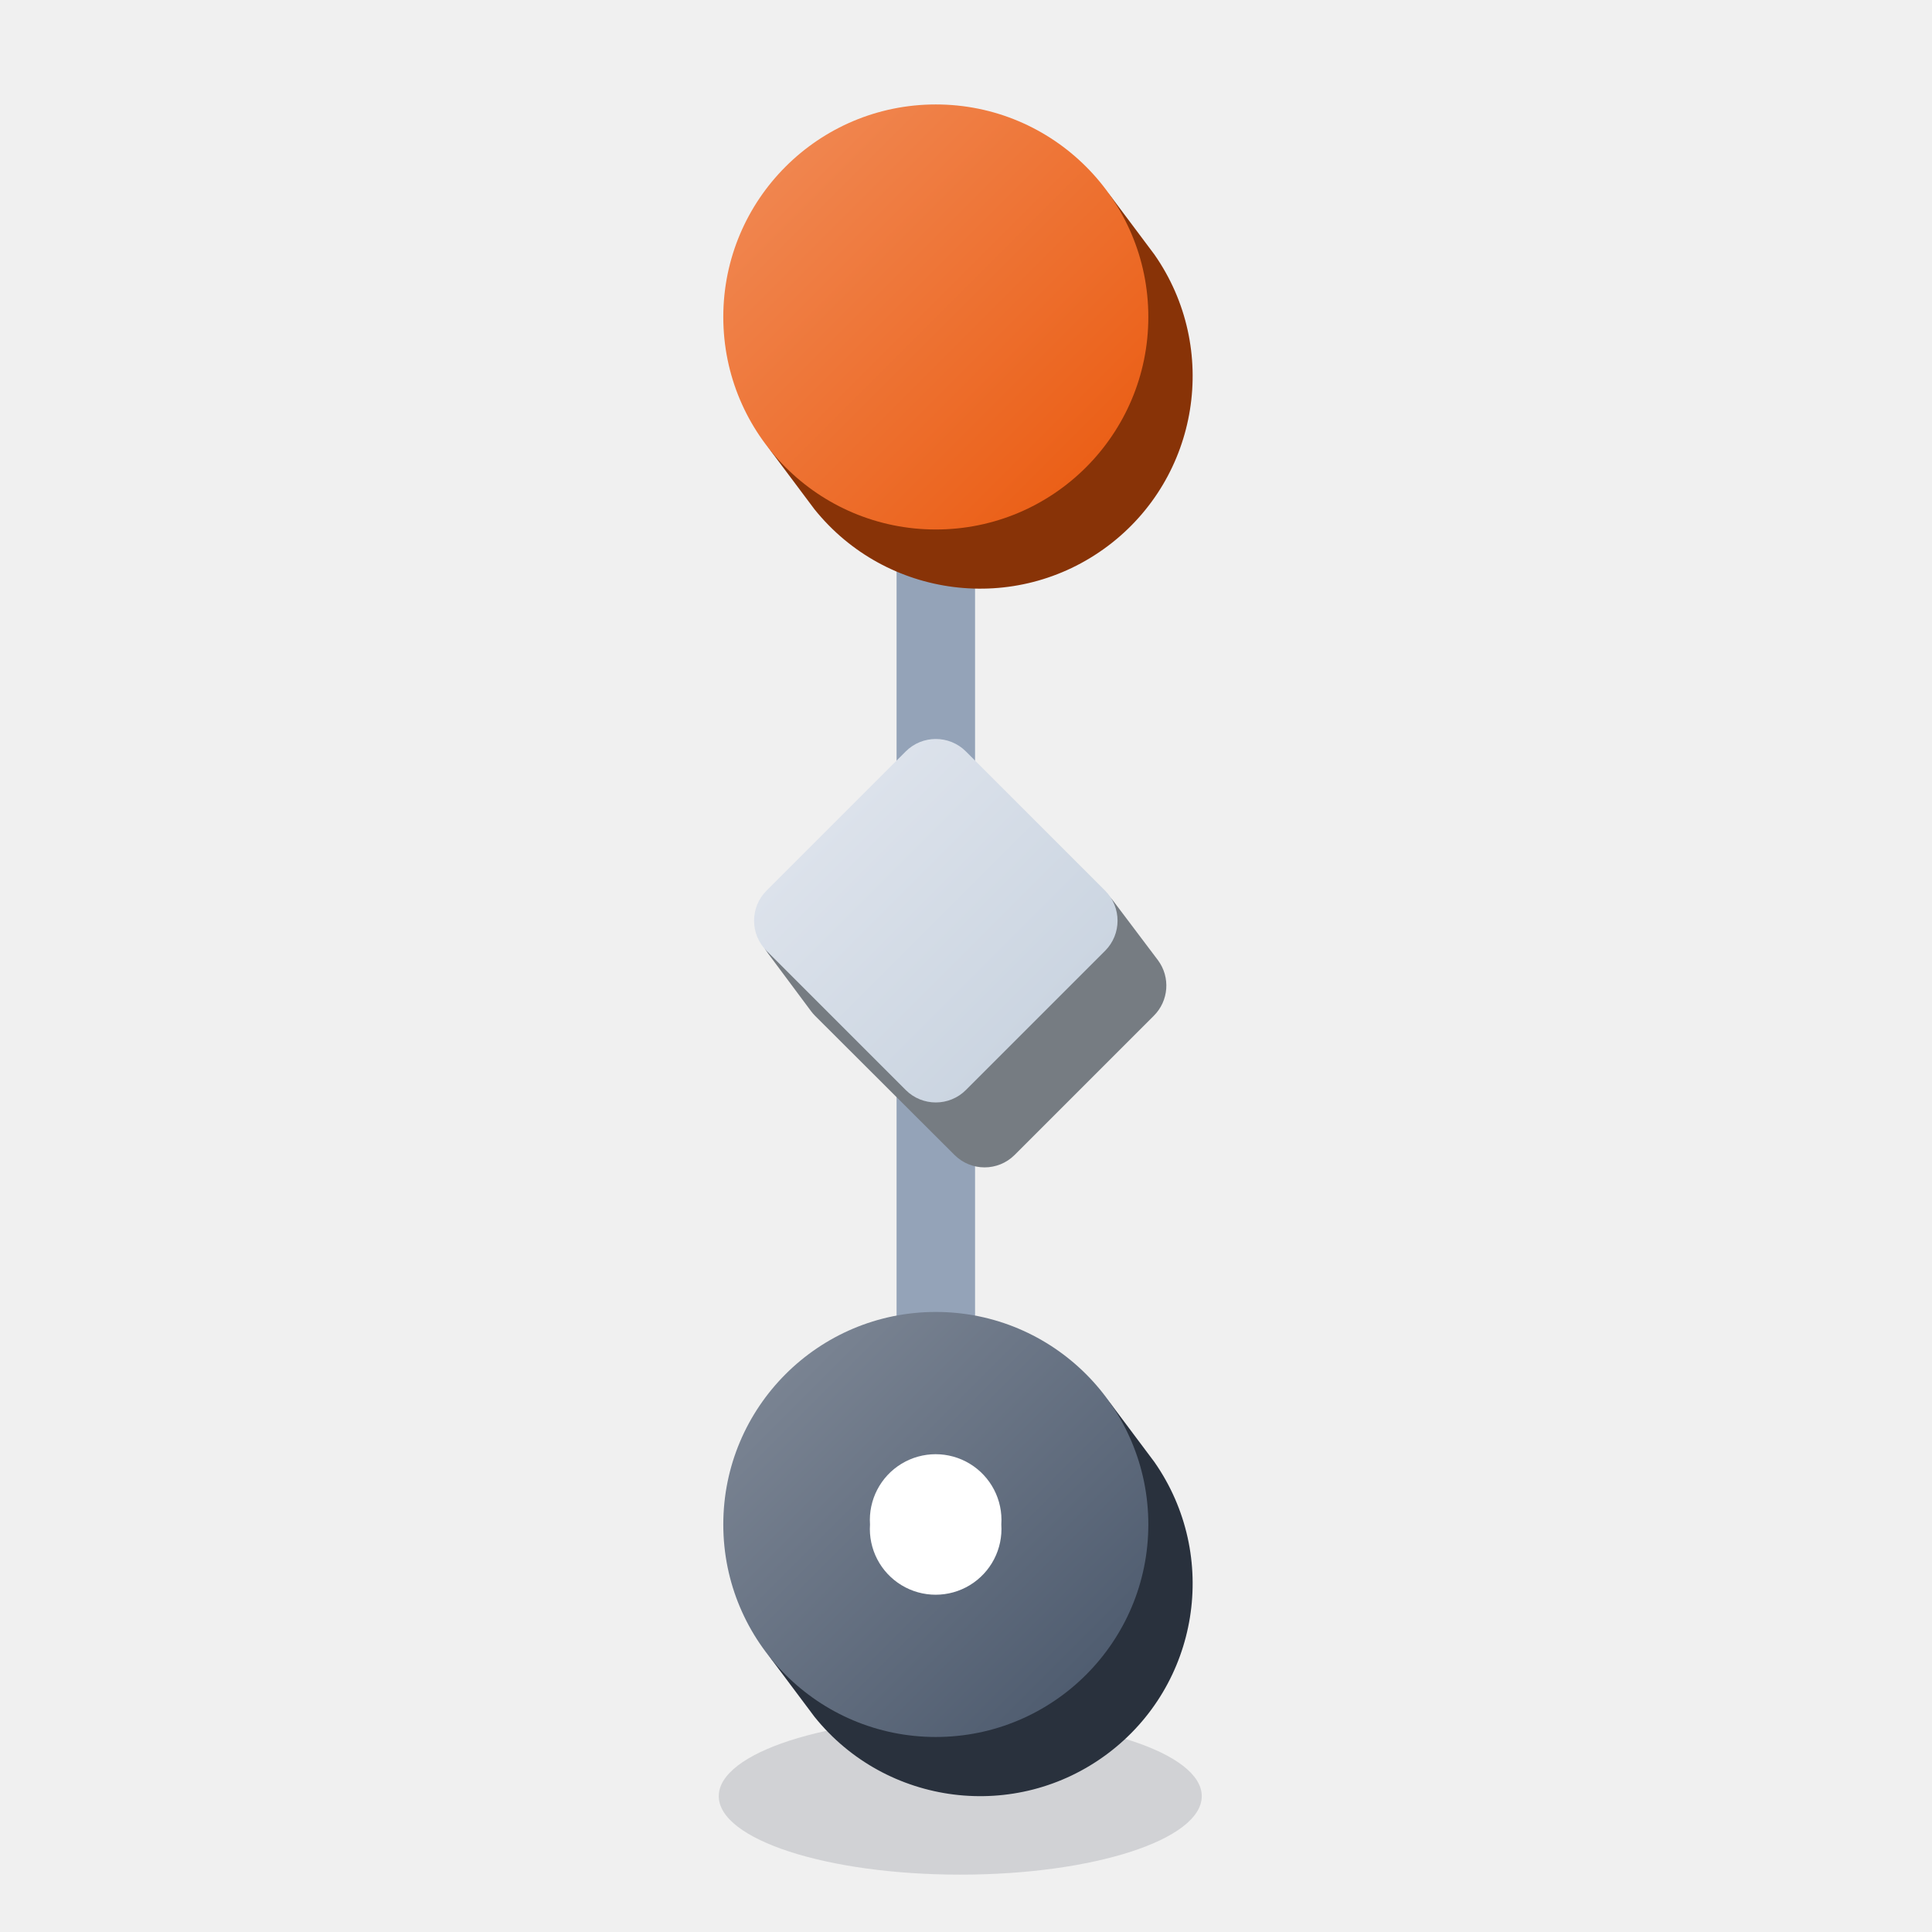
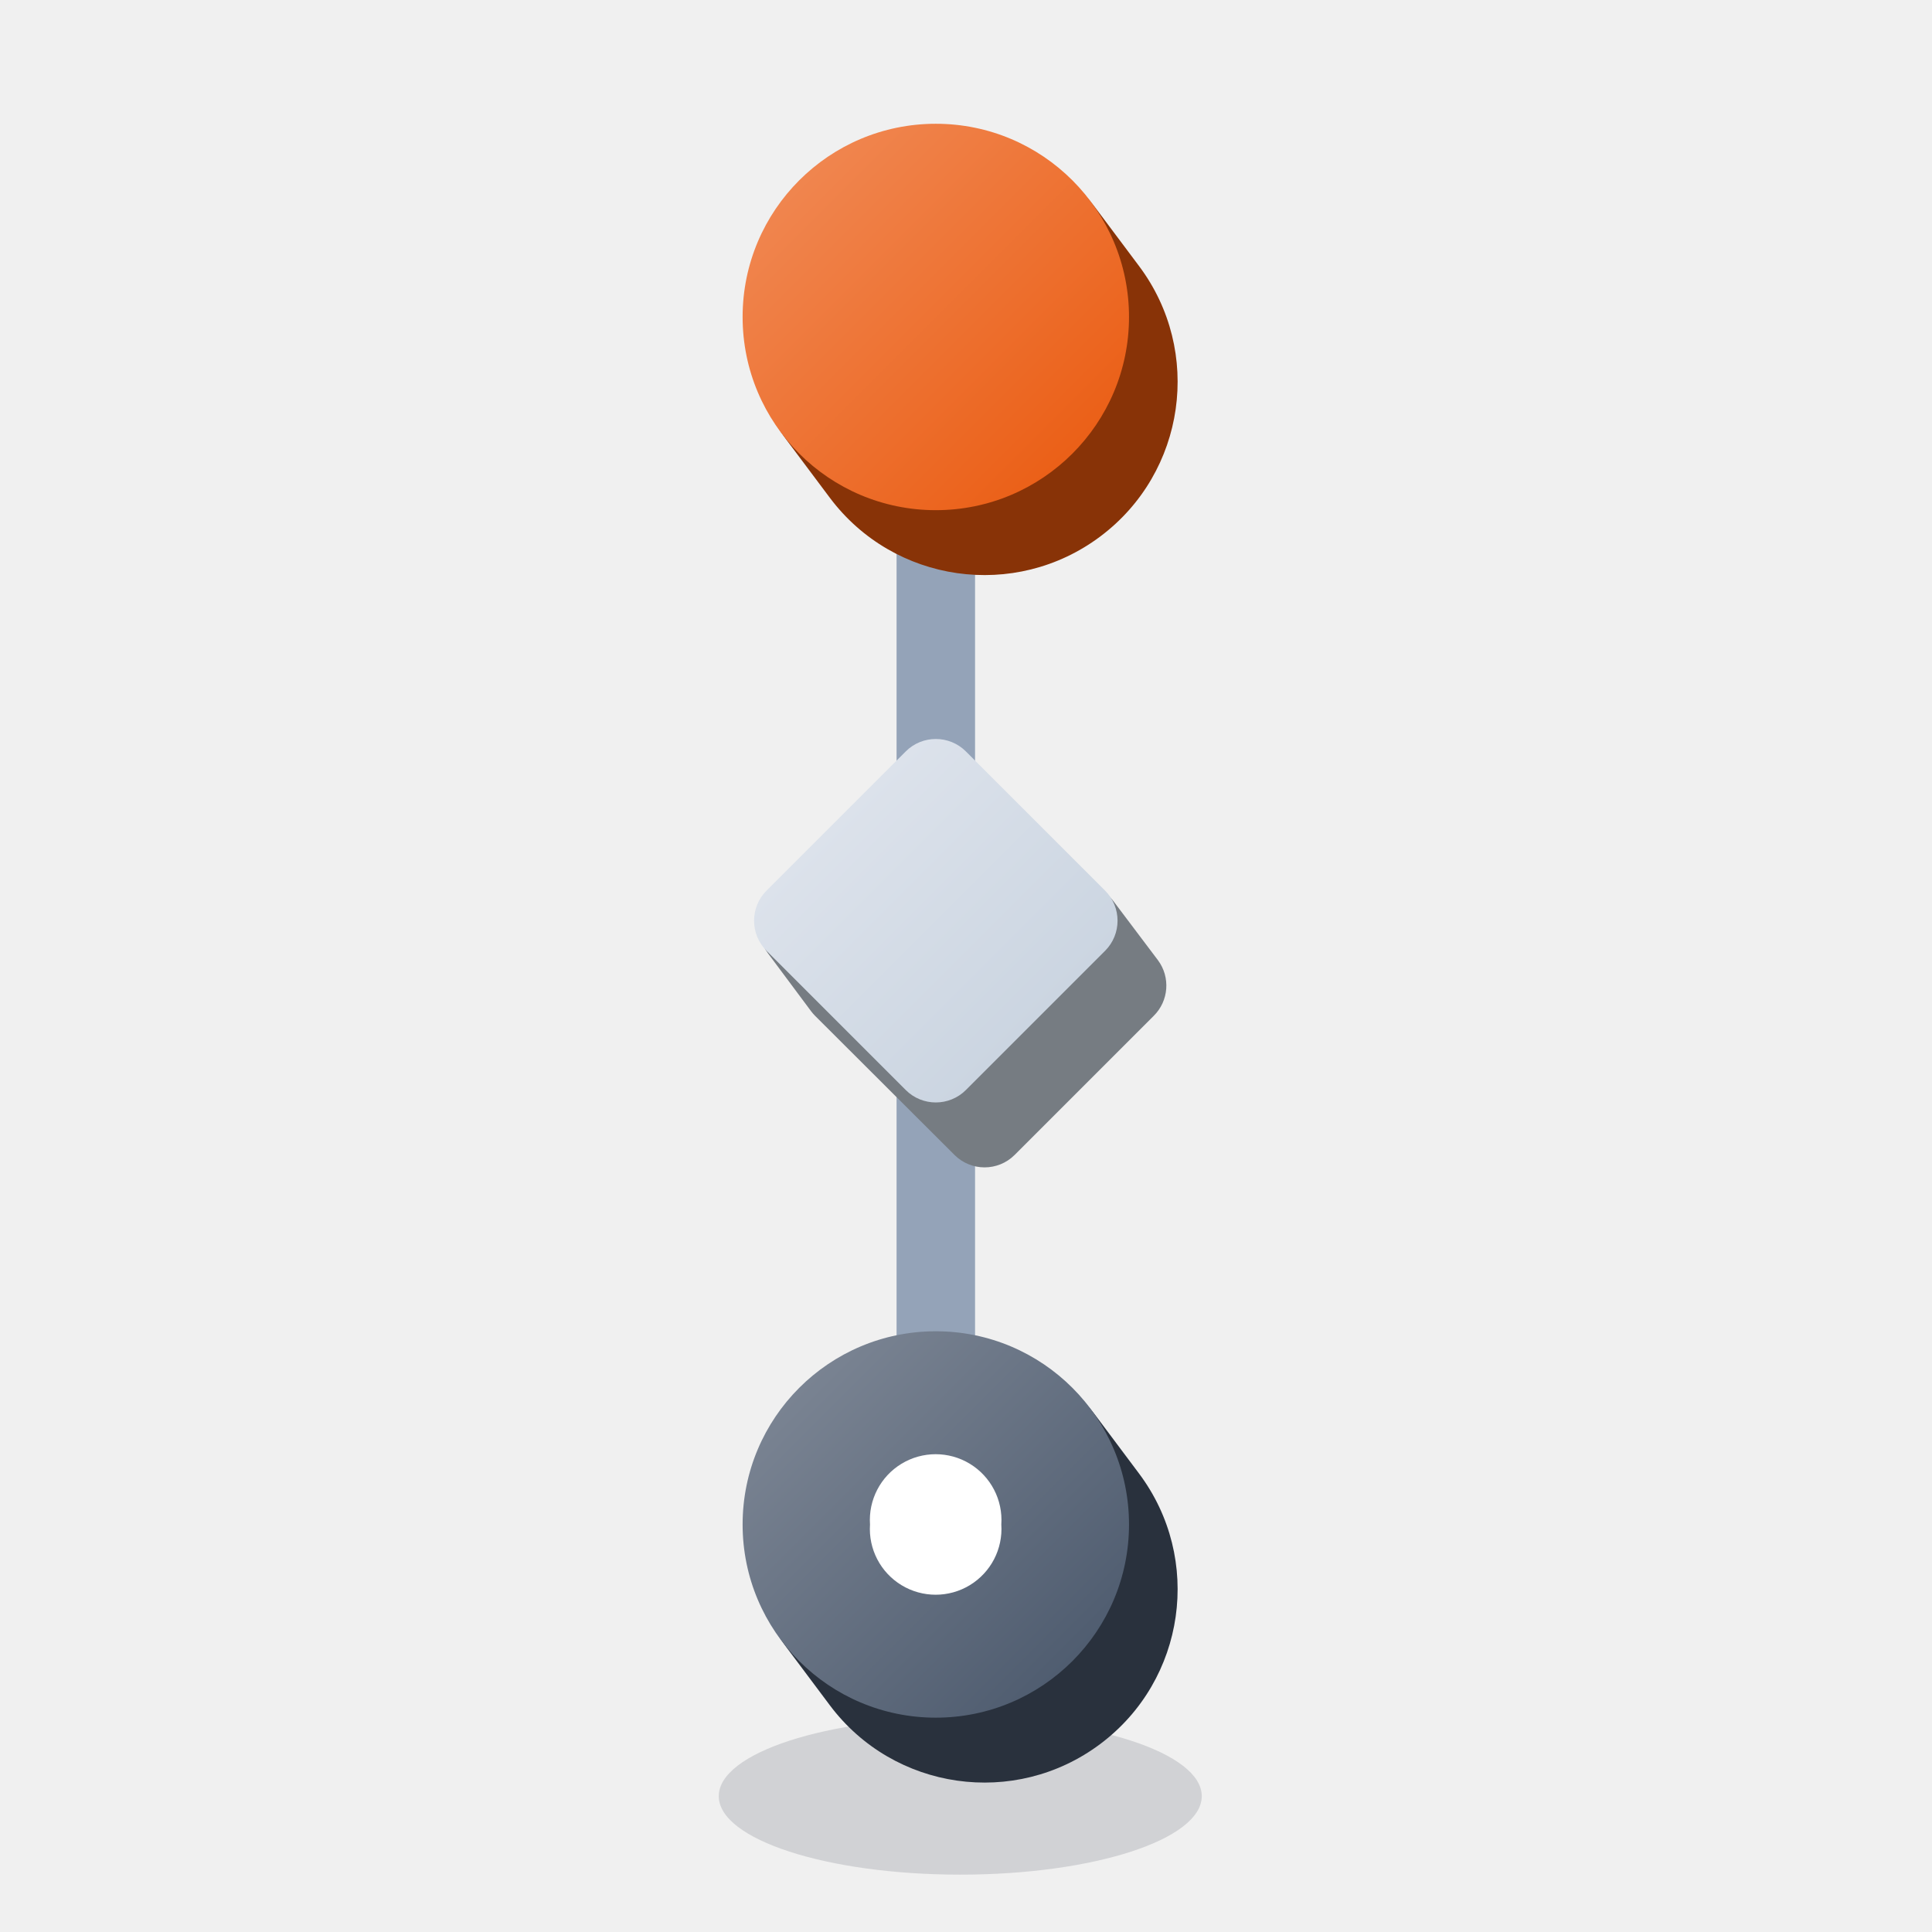
<svg xmlns="http://www.w3.org/2000/svg" viewBox="0 0 64 64" width="64" height="64">
  <defs>
    <linearGradient id="grad_person_grandmother_orange" x1="0" y1="0" x2="1" y2="1">
      <stop offset="0" stop-color="#F18D5A" />
      <stop offset="1" stop-color="#EA580C" />
    </linearGradient>
    <linearGradient id="grad_person_grandmother_mist_r45" x1="0" y1="0.5" x2="1" y2="0.5">
      <stop offset="0" stop-color="#DCE2EB" />
      <stop offset="1" stop-color="#CBD5E1" />
    </linearGradient>
    <linearGradient id="grad_person_grandmother_ink" x1="0" y1="0" x2="1" y2="1">
      <stop offset="0" stop-color="#828B99" />
      <stop offset="1" stop-color="#475569" />
    </linearGradient>
  </defs>
  <g class="shadow">
    <ellipse cx="31.81" cy="59.5" rx="8" ry="2.6" fill="#0F172A" opacity="0.14" />
  </g>
  <g class="links">
    <path d="M31 10.5L31 30.5" fill="none" stroke="#94A3B8" stroke-linecap="round" stroke-linejoin="round" stroke-width="2.6" />
    <path d="M31 30.5L31 50.5" fill="none" stroke="#94A3B8" stroke-linecap="round" stroke-linejoin="round" stroke-width="2.6" />
  </g>
  <g class="solids">
    <g>
-       <path d="M25.55 14.96L26.98 16.87A7.04 7.04 0 0 0 38.24 8.43L36.81 6.52A7.04 7.04 0 0 0 25.55 14.96Z" fill="#883307" />
-       <circle cx="31" cy="10.5" r="7.04" fill="url(#grad_person_grandmother_orange)" />
+       <path d="M26.06 14.58L27.49 16.49A6.4 6.4 0 0 0 37.73 8.81L36.3 6.9A6.4 6.4 0 0 0 26.06 14.58Z" fill="#883307" />
+       <circle cx="31" cy="10.5" r="6.4" fill="url(#grad_person_grandmother_orange)" />
    </g>
    <g>
      <path d="M38.36 31.81A1.41 1.41 0 0 1 38.22 33.65L33.61 38.26A1.41 1.41 0 0 1 31.62 38.26L27 33.65A1.41 1.41 0 0 1 26.87 33.5L25.44 31.58A1.41 1.41 0 0 1 25.57 29.74L30.18 25.13A1.41 1.41 0 0 1 32.18 25.13L36.79 29.74A1.41 1.41 0 0 1 36.92 29.9Z" fill="#767C82" />
      <rect x="26.33" y="25.83" width="9.34" height="9.34" rx="1.41" transform="rotate(45 31 30.5)" fill="url(#grad_person_grandmother_mist_r45)" />
    </g>
    <g>
-       <path d="M25.55 54.96L26.98 56.87A7.04 7.04 0 0 0 38.24 48.43L36.81 46.52A7.04 7.04 0 0 0 25.55 54.96Z" fill="#29313D" />
-       <circle cx="31" cy="50.5" r="7.04" fill="url(#grad_person_grandmother_ink)" />
+       <path d="M26.06 54.58L27.49 56.49A6.4 6.4 0 0 0 37.73 48.81L36.3 46.9A6.4 6.4 0 0 0 26.06 54.58Z" fill="#29313D" />
+       <circle cx="31" cy="50.5" r="6.4" fill="url(#grad_person_grandmother_ink)" />
    </g>
  </g>
  <g class="marks">
    <path d="M28.82 50.5a2.18 2.18 0 1 0 4.35 0a2.18 2.18 0 1 0 -4.35 0Z" fill="#FFFFFF" />
  </g>
</svg>
